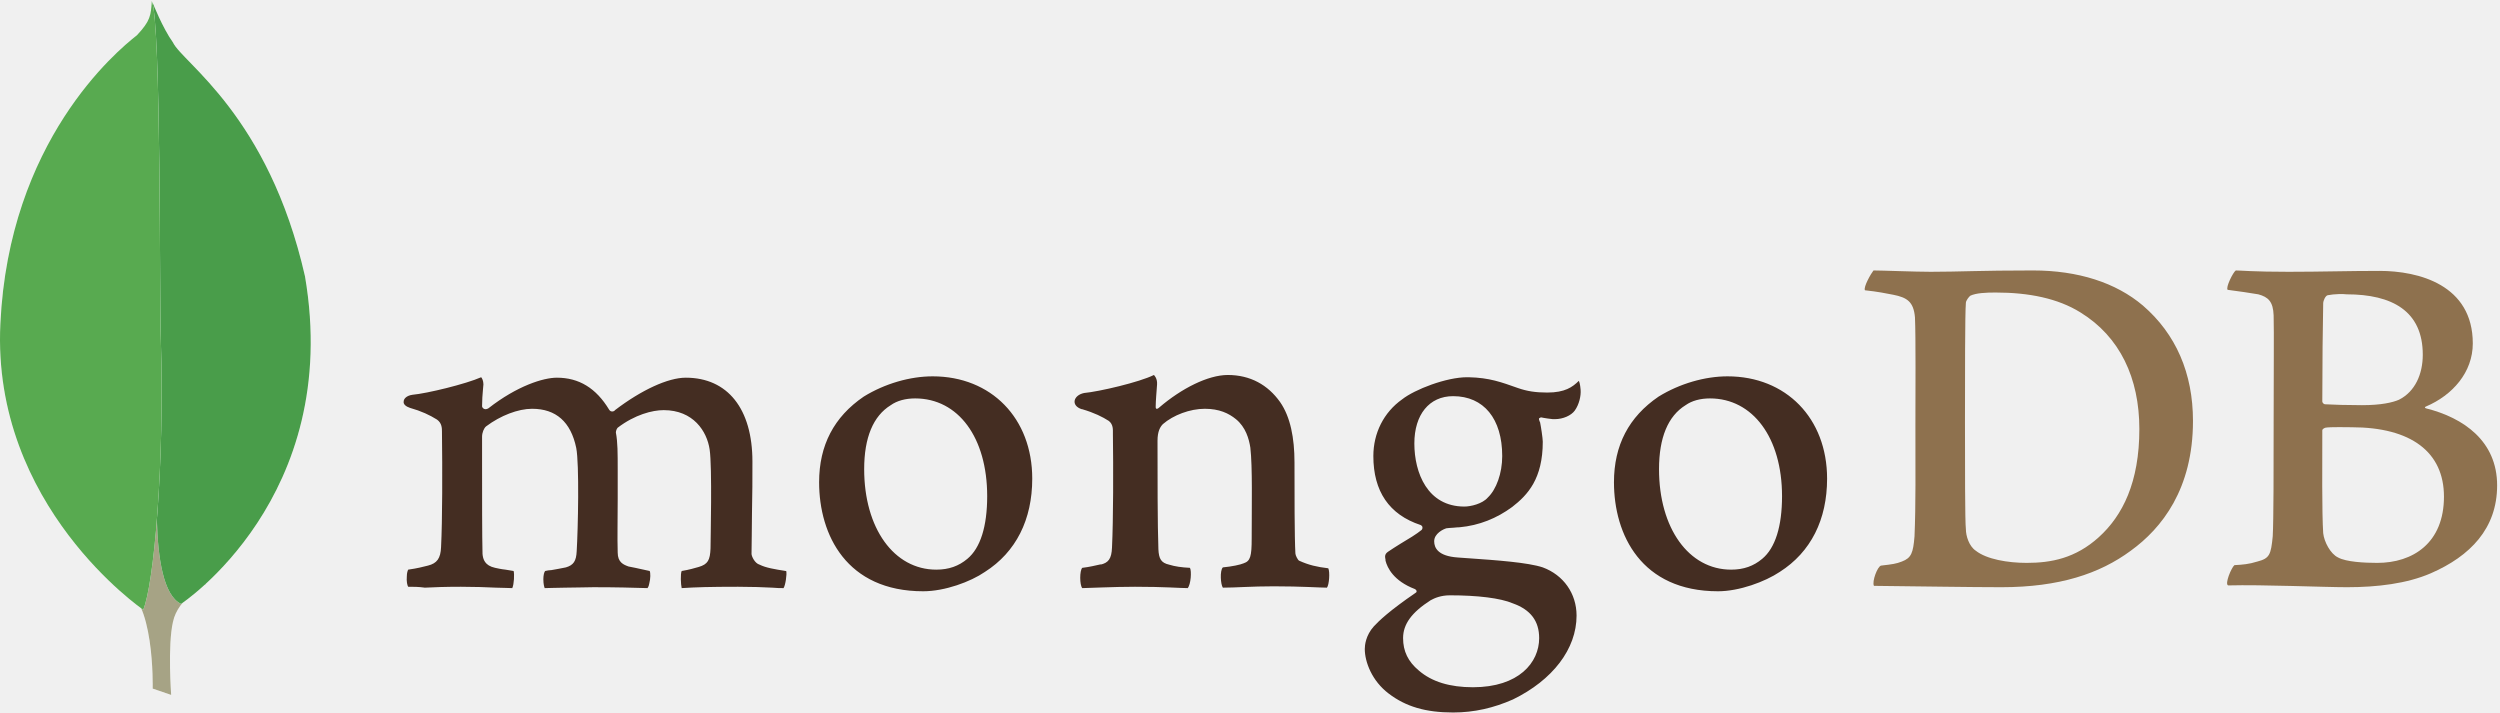
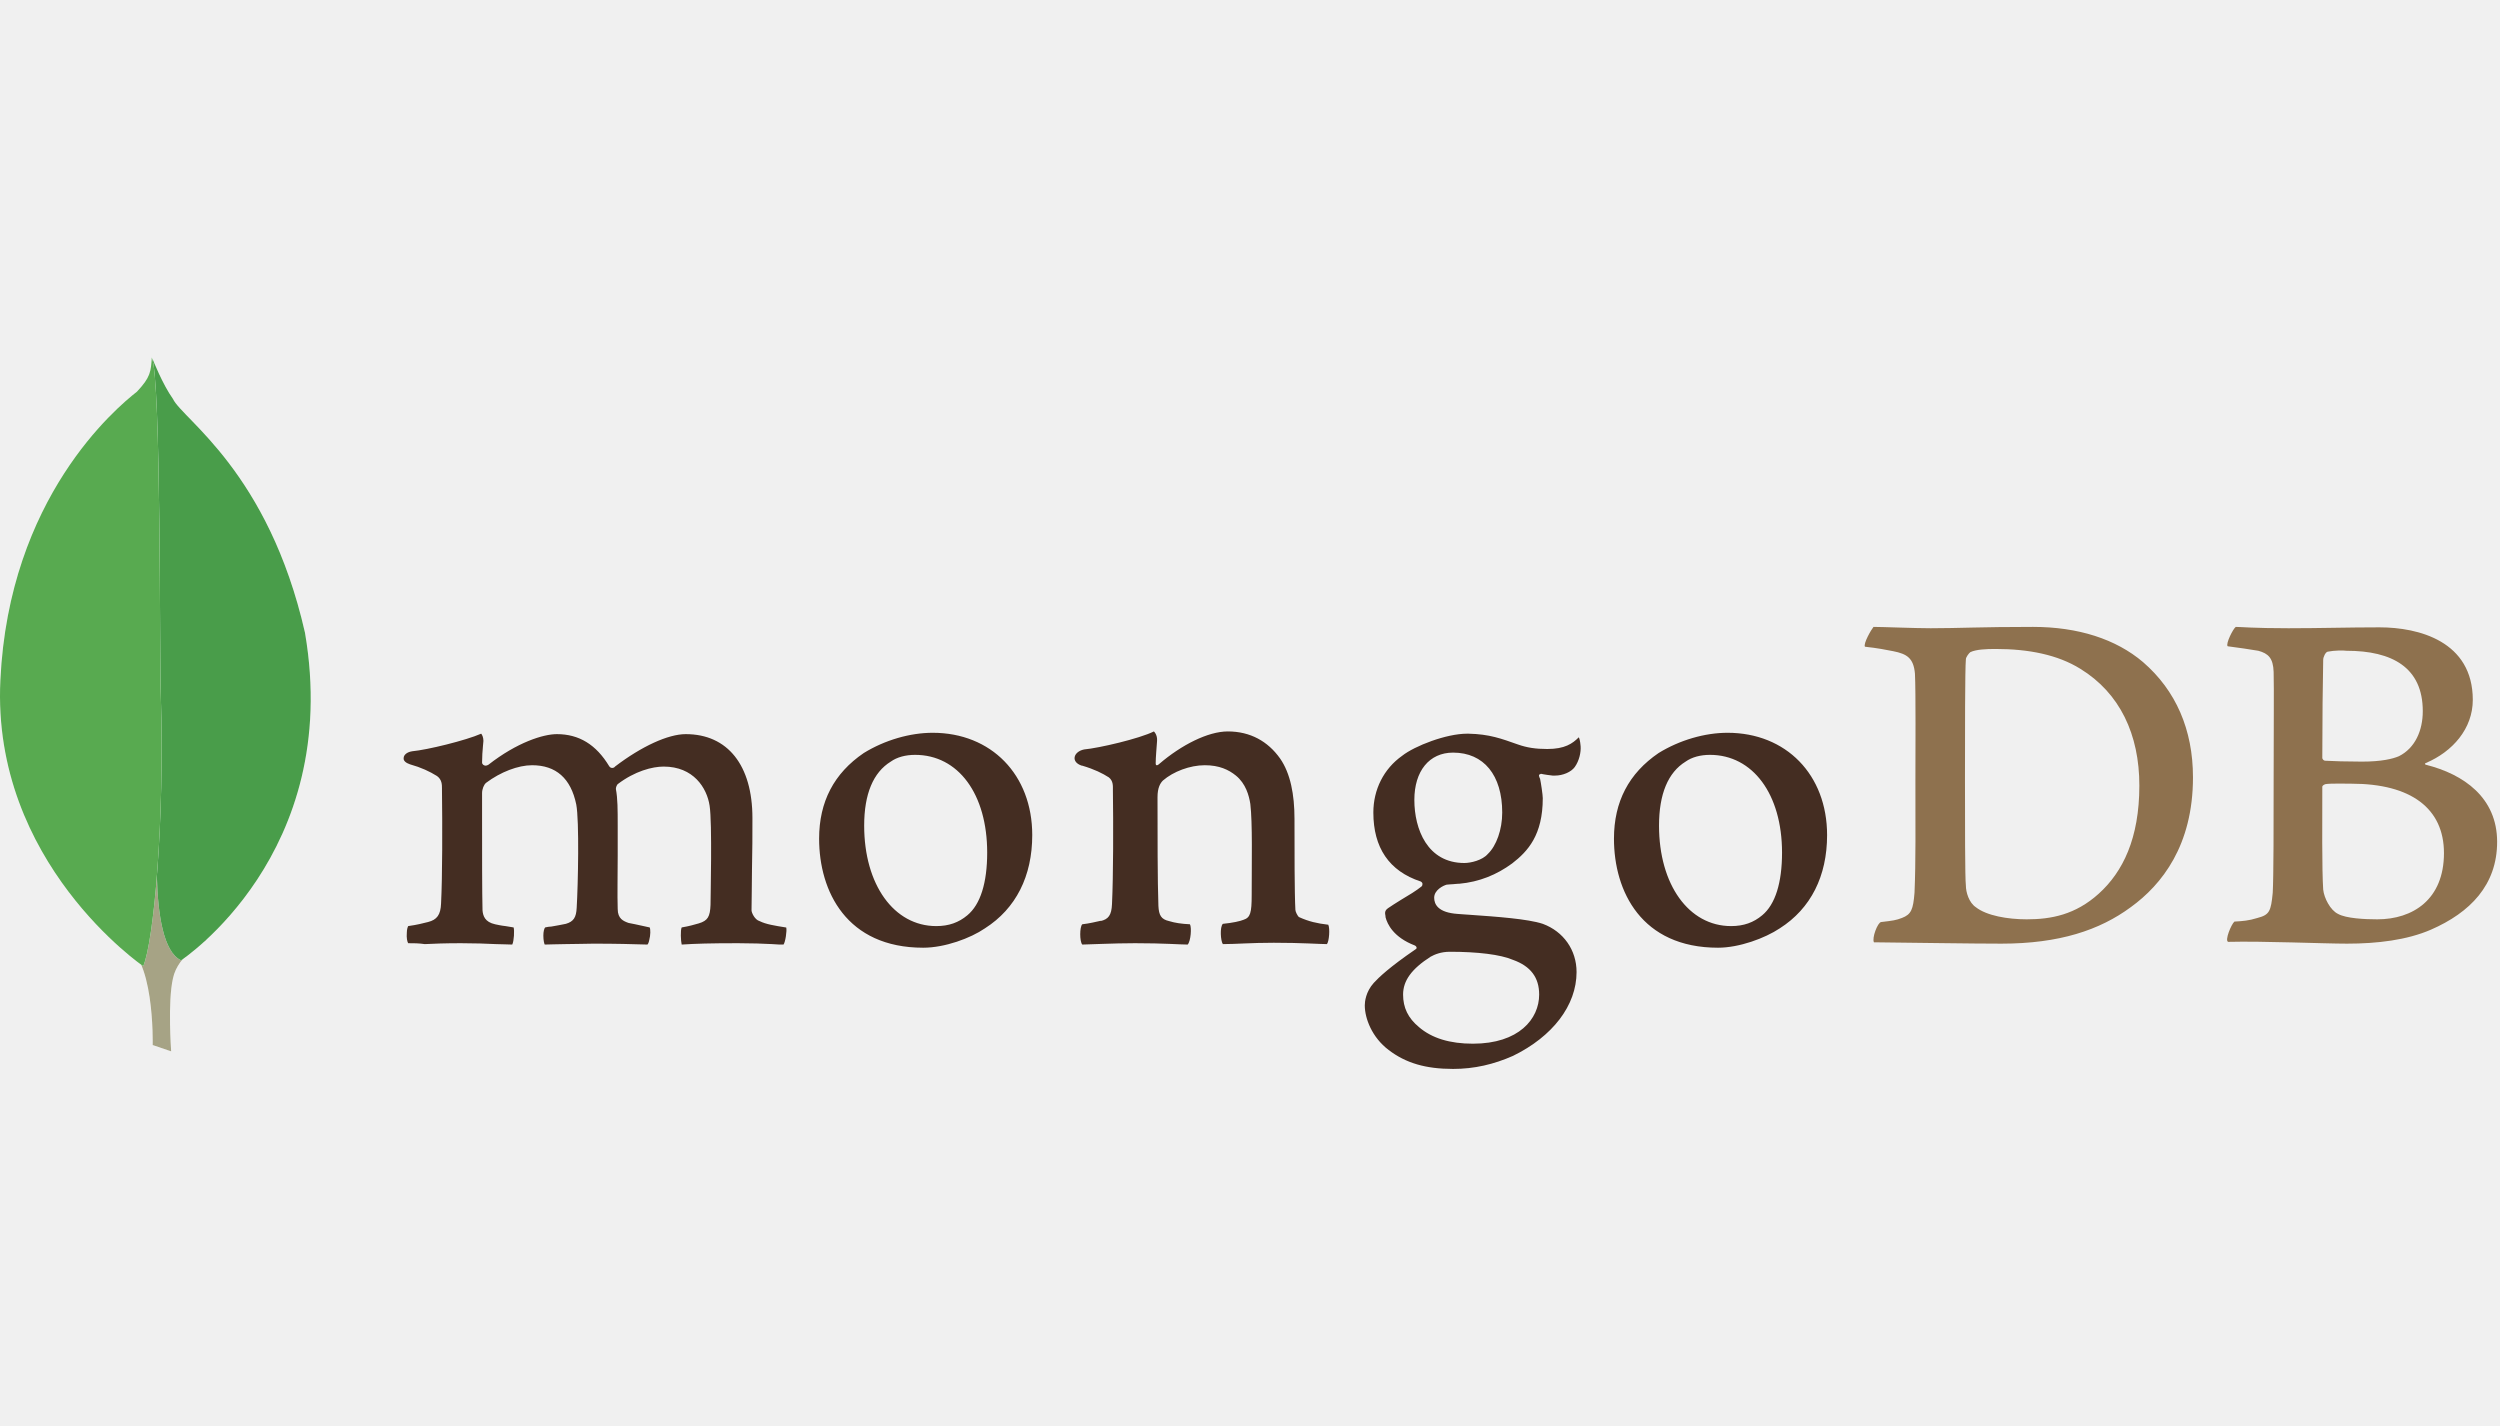
- <svg xmlns="http://www.w3.org/2000/svg" width="512px" height="146px" viewBox="0 0 512 146" version="1.1">
+ <svg xmlns="http://www.w3.org/2000/svg" width="256px" height="146px" viewBox="0 0 512 146" version="1.1">
  <defs />
  <g stroke="none" stroke-width="1" fill="none" fill-rule="evenodd">
    <g>
      <path d="M476.713,60.463 C476.252,60.555 475.791,61.57 475.791,62.124 C475.699,65.815 475.607,75.597 475.607,82.241 C475.607,82.426 475.883,82.795 476.16,82.795 C477.544,82.887 480.866,82.979 483.727,82.979 C487.695,82.979 490.002,82.426 491.295,81.873 C494.616,80.211 496.185,76.612 496.185,72.644 C496.185,63.693 489.91,60.278 480.589,60.278 C479.943,60.186 478.098,60.186 476.713,60.463 L476.713,60.463 L476.713,60.463 Z M500.523,101.713 C500.523,92.577 493.786,87.501 481.605,87.501 C481.051,87.501 477.175,87.409 476.252,87.593 C475.975,87.686 475.607,87.871 475.607,88.148 C475.607,94.699 475.514,105.128 475.791,109.187 C475.975,110.941 477.268,113.433 478.837,114.171 C480.497,115.094 484.281,115.278 486.865,115.278 C494.155,115.278 500.523,111.218 500.523,101.713 L500.523,101.713 L500.523,101.713 Z M457.889,55.388 C458.811,55.388 461.58,55.664 468.685,55.664 C475.422,55.664 480.774,55.48 487.326,55.48 C495.354,55.48 506.428,58.34 506.428,70.337 C506.428,76.243 502.275,80.95 496.831,83.257 C496.555,83.349 496.555,83.533 496.831,83.625 C504.582,85.564 511.412,90.362 511.412,99.406 C511.412,108.265 505.875,113.894 497.846,117.401 C492.955,119.523 486.865,120.261 480.682,120.261 C475.975,120.261 463.333,119.708 456.32,119.893 C455.582,119.615 456.966,116.293 457.611,115.74 C459.273,115.647 460.564,115.555 462.318,115.001 C464.81,114.356 465.086,113.617 465.455,109.834 C465.64,106.604 465.64,95.16 465.64,87.04 C465.64,75.874 465.733,68.307 465.64,64.616 C465.548,61.755 464.533,60.832 462.503,60.278 C460.934,60.002 458.35,59.632 456.227,59.356 C455.765,58.894 457.334,55.756 457.889,55.388 L457.889,55.388 L457.889,55.388 Z M404.641,112.787 C406.857,114.539 411.194,115.278 415.07,115.278 C420.053,115.278 425.036,114.356 429.835,110.018 C434.726,105.589 438.14,98.76 438.14,87.871 C438.14,77.442 434.172,68.952 426.051,63.97 C421.437,61.108 415.531,59.909 408.702,59.909 C406.672,59.909 404.734,60.002 403.535,60.555 C403.257,60.74 402.612,61.57 402.612,62.031 C402.427,63.877 402.427,78.088 402.427,86.394 C402.427,94.976 402.427,106.973 402.612,108.357 C402.612,109.742 403.257,111.864 404.641,112.787 L404.641,112.787 L404.641,112.787 Z M383.693,55.388 C385.447,55.388 392.183,55.664 395.413,55.664 C401.228,55.664 405.38,55.388 416.361,55.388 C425.589,55.388 433.341,57.879 438.878,62.585 C445.614,68.399 449.122,76.428 449.122,86.209 C449.122,100.144 442.754,108.173 436.386,112.787 C430.02,117.493 421.714,120.261 409.902,120.261 C403.627,120.261 392.83,120.077 383.878,119.984 L383.786,119.984 C383.325,119.154 384.524,115.924 385.262,115.832 C387.662,115.555 388.308,115.462 389.508,115.001 C391.445,114.263 391.815,113.248 392.092,109.834 C392.368,103.466 392.276,95.807 392.276,87.132 C392.276,80.95 392.368,68.86 392.183,64.984 C391.907,61.755 390.523,60.925 387.754,60.37 C386.37,60.094 384.524,59.724 381.941,59.448 C381.571,58.801 383.232,55.941 383.693,55.388 L383.693,55.388 L383.693,55.388 Z" fill="#8E714E" />
      <path d="M272.033,116.385 C269.726,116.108 268.065,115.74 266.035,114.817 C265.758,114.632 265.296,113.71 265.296,113.34 C265.112,110.11 265.112,100.882 265.112,94.699 C265.112,89.716 264.282,85.379 262.159,82.334 C259.667,78.826 256.068,76.797 251.454,76.797 C247.394,76.797 241.949,79.565 237.427,83.441 C237.335,83.533 236.597,84.18 236.689,83.164 C236.689,82.149 236.874,80.119 236.966,78.735 C237.059,77.442 236.32,76.797 236.32,76.797 C233.367,78.273 225.062,80.211 222.016,80.488 C219.802,80.95 219.248,83.072 221.555,83.81 L221.648,83.81 C224.139,84.548 225.8,85.379 227.091,86.209 C228.014,86.948 227.922,87.963 227.922,88.794 C228.014,95.715 228.014,106.327 227.738,112.141 C227.646,114.448 227,115.278 225.339,115.647 L225.523,115.555 C224.231,115.832 223.216,116.108 221.647,116.293 C221.093,116.847 221.093,119.8 221.647,120.446 C222.662,120.446 228.014,120.169 232.445,120.169 C238.535,120.169 241.673,120.446 243.241,120.446 C243.887,119.708 244.072,116.939 243.703,116.293 C241.949,116.201 240.657,116.017 239.458,115.647 C237.797,115.278 237.335,114.448 237.242,112.51 C237.059,107.618 237.059,97.283 237.059,90.27 C237.059,88.332 237.612,87.409 238.165,86.855 C240.288,85.01 243.703,83.718 246.748,83.718 C249.701,83.718 251.639,84.641 253.115,85.841 C255.145,87.501 255.791,89.9 256.068,91.654 C256.529,95.622 256.345,103.466 256.345,110.295 C256.345,113.986 256.068,114.909 254.684,115.37 C254.038,115.647 252.377,116.017 250.439,116.201 C249.793,116.847 249.978,119.708 250.439,120.354 C253.115,120.354 256.253,120.077 260.867,120.077 C266.588,120.077 270.28,120.354 271.756,120.354 C272.217,119.8 272.402,117.124 272.033,116.385 L272.033,116.385 L272.033,116.385 Z M297.595,81.134 C292.704,81.134 289.659,84.918 289.659,90.823 C289.659,96.822 292.335,103.743 299.902,103.743 C301.194,103.743 303.594,103.189 304.7,101.897 C306.454,100.236 307.654,96.914 307.654,93.408 C307.654,85.748 303.87,81.134 297.595,81.134 L297.595,81.134 L297.595,81.134 Z M296.949,121.922 C295.104,121.922 293.811,122.476 292.981,122.938 C289.105,125.429 287.352,127.828 287.352,130.69 C287.352,133.365 288.367,135.487 290.582,137.333 C293.258,139.64 296.949,140.748 301.655,140.748 C311.068,140.748 315.221,135.672 315.221,130.69 C315.221,127.182 313.467,124.875 309.869,123.584 C307.285,122.476 302.578,121.922 296.949,121.922 L296.949,121.922 L296.949,121.922 Z M297.595,145.916 C291.966,145.916 287.905,144.716 284.399,142.04 C280.984,139.456 279.508,135.58 279.508,132.904 C279.508,132.166 279.693,130.135 281.354,128.29 C282.368,127.182 284.583,125.06 289.844,121.461 C290.028,121.369 290.12,121.277 290.12,121.092 C290.12,120.907 289.935,120.722 289.751,120.631 C285.414,118.97 284.122,116.293 283.752,114.817 L283.752,114.632 C283.661,114.078 283.476,113.525 284.307,112.971 C284.953,112.51 285.876,111.956 286.89,111.31 C288.459,110.387 290.12,109.372 291.135,108.541 C291.32,108.357 291.32,108.173 291.32,107.988 C291.32,107.803 291.135,107.618 290.951,107.527 C284.492,105.404 281.262,100.605 281.262,93.408 C281.262,88.701 283.384,84.456 287.167,81.78 C289.751,79.749 296.211,77.258 300.456,77.258 L300.733,77.258 C305.07,77.35 307.469,78.273 310.883,79.473 C312.729,80.119 314.483,80.395 316.882,80.395 C320.481,80.395 322.05,79.288 323.341,77.997 C323.434,78.181 323.619,78.643 323.711,79.842 C323.803,81.042 323.434,82.795 322.511,84.087 C321.773,85.102 320.112,85.841 318.451,85.841 L317.989,85.841 C316.328,85.656 315.59,85.471 315.59,85.471 L315.221,85.656 C315.129,85.841 315.221,86.025 315.313,86.302 L315.406,86.487 C315.59,87.317 315.959,89.808 315.959,90.455 C315.959,98.022 312.914,101.343 309.684,103.835 C306.546,106.142 302.948,107.618 298.887,107.988 C298.795,107.988 298.426,107.988 297.595,108.08 C297.134,108.08 296.488,108.173 296.395,108.173 L296.303,108.173 C295.565,108.357 293.72,109.28 293.72,110.848 C293.72,112.232 294.55,113.894 298.518,114.171 C299.348,114.263 300.179,114.263 301.102,114.356 C306.362,114.724 312.914,115.186 315.959,116.201 C320.204,117.769 322.88,121.553 322.88,126.075 C322.88,132.904 317.989,139.272 309.869,143.239 C305.901,144.993 301.932,145.916 297.595,145.916 L297.595,145.916 L297.595,145.916 Z M350.196,81.595 C348.258,81.595 346.504,82.056 345.212,82.979 C341.614,85.194 339.768,89.624 339.768,96.083 C339.768,108.173 345.858,116.663 354.533,116.663 C357.117,116.663 359.147,115.924 360.9,114.448 C363.576,112.232 364.961,107.803 364.961,101.62 C364.961,89.624 358.962,81.595 350.196,81.595 L350.196,81.595 L350.196,81.595 Z M351.857,121.092 C336.169,121.092 330.54,109.557 330.54,98.76 C330.54,91.193 333.585,85.379 339.675,81.226 C344.013,78.55 349.181,77.074 353.795,77.074 C365.791,77.074 374.189,85.656 374.189,98.022 C374.189,106.419 370.867,113.063 364.499,117.124 C361.454,119.154 356.194,121.092 351.856,121.092 L351.857,121.092 L351.857,121.092 Z M187.411,81.595 C185.473,81.595 183.72,82.056 182.427,82.979 C178.829,85.194 176.983,89.624 176.983,96.083 C176.983,108.173 183.073,116.663 191.748,116.663 C194.332,116.663 196.362,115.924 198.116,114.448 C200.791,112.232 202.176,107.803 202.176,101.62 C202.176,89.624 196.27,81.595 187.411,81.595 L187.411,81.595 L187.411,81.595 Z M189.072,121.092 C173.384,121.092 167.755,109.557 167.755,98.76 C167.755,91.193 170.8,85.379 176.89,81.226 C181.228,78.55 186.396,77.074 191.01,77.074 C203.007,77.074 211.404,85.656 211.404,98.022 C211.404,106.419 208.082,113.063 201.714,117.124 C198.761,119.154 193.501,121.092 189.072,121.092 L189.072,121.092 L189.072,121.092 Z M83.594,120.169 C83.409,119.893 83.225,119.062 83.317,118.047 C83.317,117.308 83.502,116.847 83.594,116.663 C85.532,116.385 86.547,116.108 87.654,115.832 C89.5,115.37 90.238,114.356 90.33,112.049 C90.608,106.512 90.608,95.991 90.515,88.701 L90.515,88.516 C90.515,87.686 90.515,86.67 89.5,85.932 C88.023,85.01 86.27,84.18 83.963,83.533 C83.132,83.257 82.579,82.795 82.671,82.241 C82.671,81.688 83.225,81.042 84.425,80.857 C87.47,80.58 95.406,78.643 98.543,77.258 C98.728,77.442 99.005,77.997 99.005,78.735 L98.913,79.749 C98.82,80.765 98.728,81.965 98.728,83.164 C98.728,83.533 99.097,83.81 99.466,83.81 C99.651,83.81 99.836,83.718 100.02,83.625 C105.926,79.011 111.278,77.35 114.046,77.35 C118.569,77.35 122.075,79.473 124.752,83.902 C124.936,84.18 125.121,84.271 125.398,84.271 C125.582,84.271 125.859,84.18 125.951,83.995 C131.396,79.842 136.84,77.35 140.439,77.35 C149.021,77.35 154.097,83.718 154.097,94.515 C154.097,97.56 154.097,101.528 154.005,105.128 C154.005,108.357 153.913,111.31 153.913,113.433 C153.913,113.894 154.558,115.37 155.574,115.647 C156.865,116.293 158.619,116.57 160.926,116.939 L161.018,116.939 C161.203,117.585 160.834,119.984 160.465,120.446 C159.911,120.446 159.08,120.446 158.158,120.354 C156.404,120.261 153.913,120.169 151.144,120.169 C145.423,120.169 142.47,120.261 139.608,120.446 C139.425,119.708 139.332,117.493 139.608,116.939 C141.27,116.663 142.1,116.385 143.116,116.108 C144.962,115.555 145.423,114.724 145.515,112.325 C145.515,110.572 145.884,95.622 145.33,92.023 C144.777,88.332 142.008,83.995 135.917,83.995 C133.61,83.995 130.012,84.918 126.505,87.593 C126.321,87.778 126.136,88.239 126.136,88.516 L126.136,88.609 C126.505,90.546 126.505,92.762 126.505,96.176 L126.505,102.174 C126.505,106.327 126.412,110.203 126.505,113.155 C126.505,115.186 127.705,115.647 128.72,116.017 C129.274,116.108 129.642,116.201 130.104,116.293 C130.935,116.478 131.765,116.663 133.057,116.939 C133.242,117.308 133.242,118.508 132.965,119.523 C132.872,120.077 132.687,120.354 132.596,120.446 C129.458,120.354 126.228,120.261 121.522,120.261 C120.138,120.261 117.738,120.354 115.708,120.354 C114.046,120.354 112.478,120.446 111.556,120.446 C111.463,120.261 111.278,119.615 111.278,118.6 C111.278,117.769 111.463,117.124 111.648,116.939 C112.109,116.847 112.478,116.755 112.94,116.755 C114.046,116.57 114.969,116.385 115.892,116.201 C117.461,115.74 118.015,114.909 118.107,112.879 C118.384,108.265 118.661,95.069 118.015,91.746 C116.908,86.394 113.863,83.718 108.971,83.718 C106.111,83.718 102.511,85.102 99.559,87.317 C99.097,87.686 98.728,88.609 98.728,89.439 L98.728,94.884 C98.728,101.528 98.728,109.834 98.82,113.433 C98.913,114.539 99.281,115.832 101.404,116.293 C101.866,116.385 102.604,116.57 103.527,116.663 L105.188,116.939 C105.373,117.493 105.28,119.708 104.911,120.446 C103.988,120.446 102.881,120.354 101.588,120.354 C99.651,120.261 97.159,120.169 94.391,120.169 C91.161,120.169 88.854,120.261 87.008,120.354 C85.716,120.169 84.701,120.169 83.594,120.169 L83.594,120.169 L83.594,120.169 Z" fill="#442D22" />
      <g>
        <path d="M35.053,142.317 L31.27,141.024 C31.27,141.024 31.732,121.738 24.811,120.354 C20.197,115.001 25.549,-106.659 42.159,119.615 C42.159,119.615 36.438,122.476 35.423,127.367 C34.315,132.166 35.053,142.317 35.053,142.317 L35.053,142.317 L35.053,142.317 Z" fill="#FFFFFF" />
        <path d="M35.053,142.317 L31.27,141.024 C31.27,141.024 31.732,121.738 24.811,120.354 C20.197,115.001 25.549,-106.659 42.159,119.615 C42.159,119.615 36.438,122.476 35.423,127.367 C34.315,132.166 35.053,142.317 35.053,142.317 L35.053,142.317 L35.053,142.317 Z" fill="#A6A385" />
        <path d="M37.084,123.676 C37.084,123.676 70.213,101.897 62.461,56.587 C54.987,23.643 37.36,12.846 35.423,8.693 C33.301,5.74 31.27,0.572 31.27,0.572 L32.655,92.207 C32.655,92.3 29.794,120.261 37.084,123.676" fill="#FFFFFF" />
        <path d="M37.084,123.676 C37.084,123.676 70.213,101.897 62.461,56.587 C54.987,23.643 37.36,12.846 35.423,8.693 C33.301,5.74 31.27,0.572 31.27,0.572 L32.655,92.207 C32.655,92.3 29.794,120.261 37.084,123.676" fill="#499D4A" />
        <path d="M29.333,124.875 C29.333,124.875 -1.767,103.65 0.079,66.277 C1.832,28.903 23.795,10.539 28.04,7.216 C30.809,4.264 30.901,3.156 31.086,0.203 C33.024,4.356 32.655,62.309 32.931,69.137 C33.762,95.437 31.455,119.893 29.333,124.875 L29.333,124.875 L29.333,124.875 Z" fill="#FFFFFF" />
        <path d="M29.333,124.875 C29.333,124.875 -1.767,103.65 0.079,66.277 C1.832,28.903 23.795,10.539 28.04,7.216 C30.809,4.264 30.901,3.156 31.086,0.203 C33.024,4.356 32.655,62.309 32.931,69.137 C33.762,95.437 31.455,119.893 29.333,124.875 L29.333,124.875 L29.333,124.875 Z" fill="#58AA50" />
      </g>
    </g>
  </g>
</svg>
